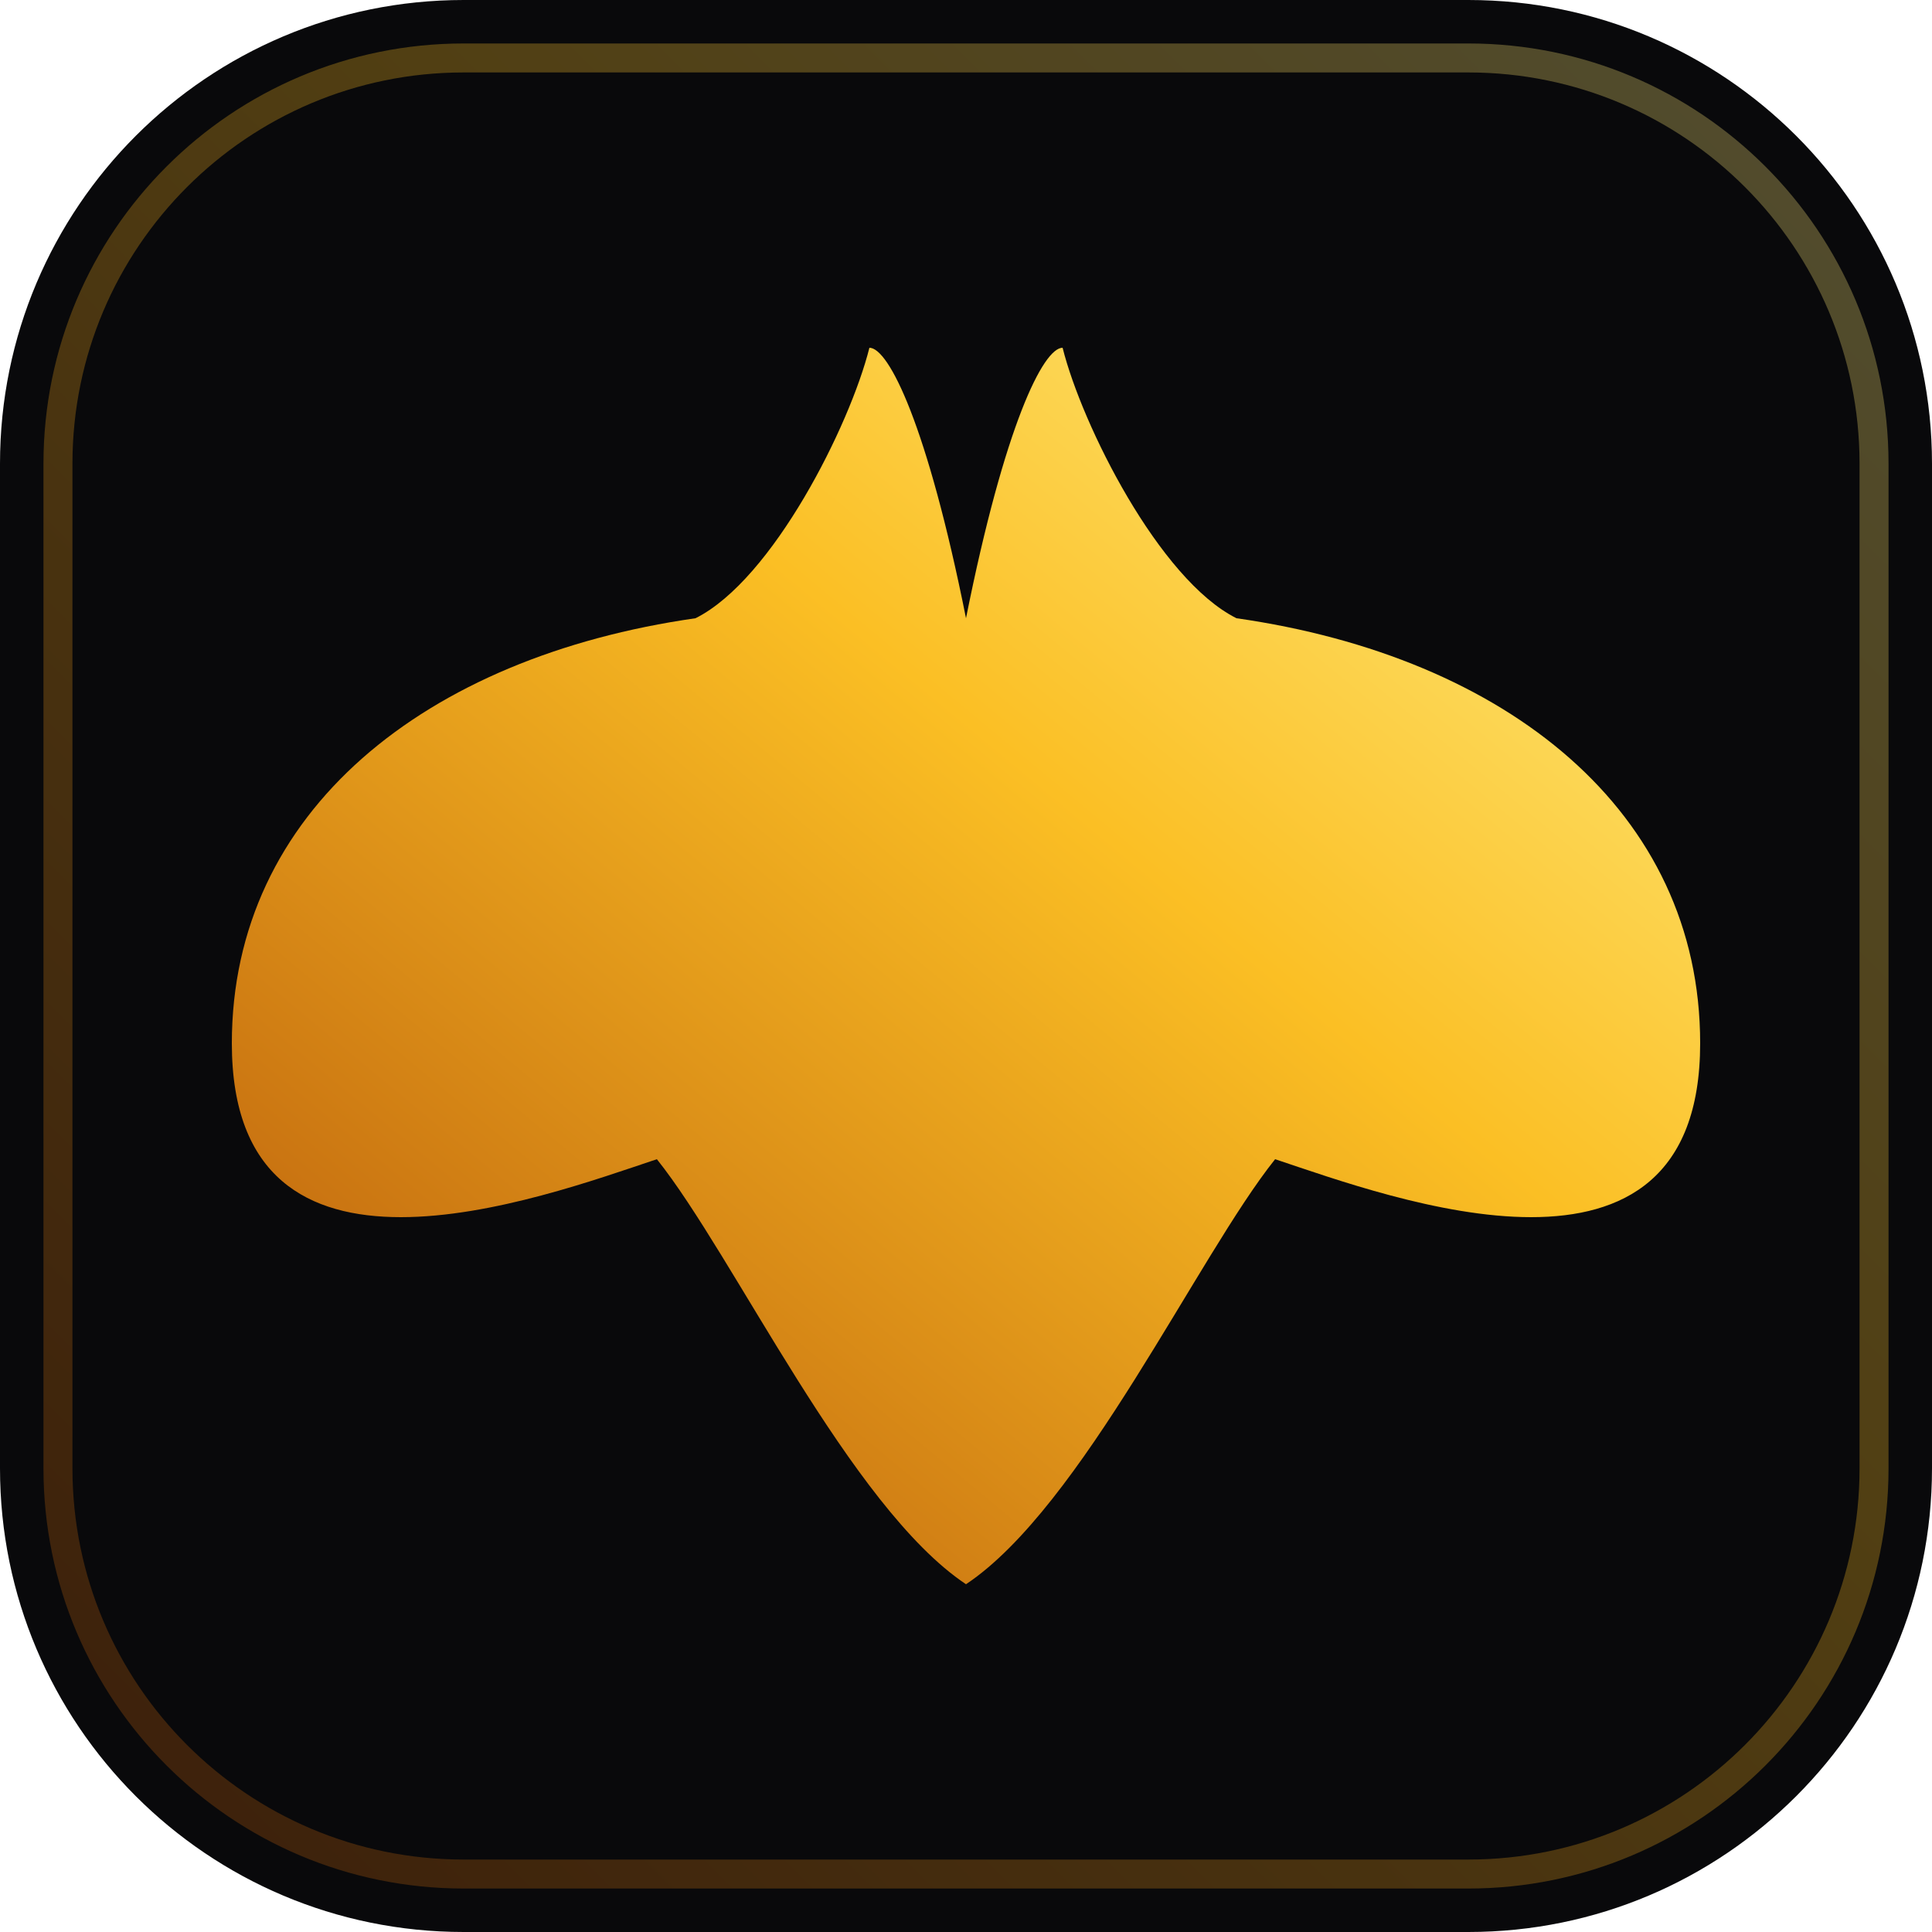
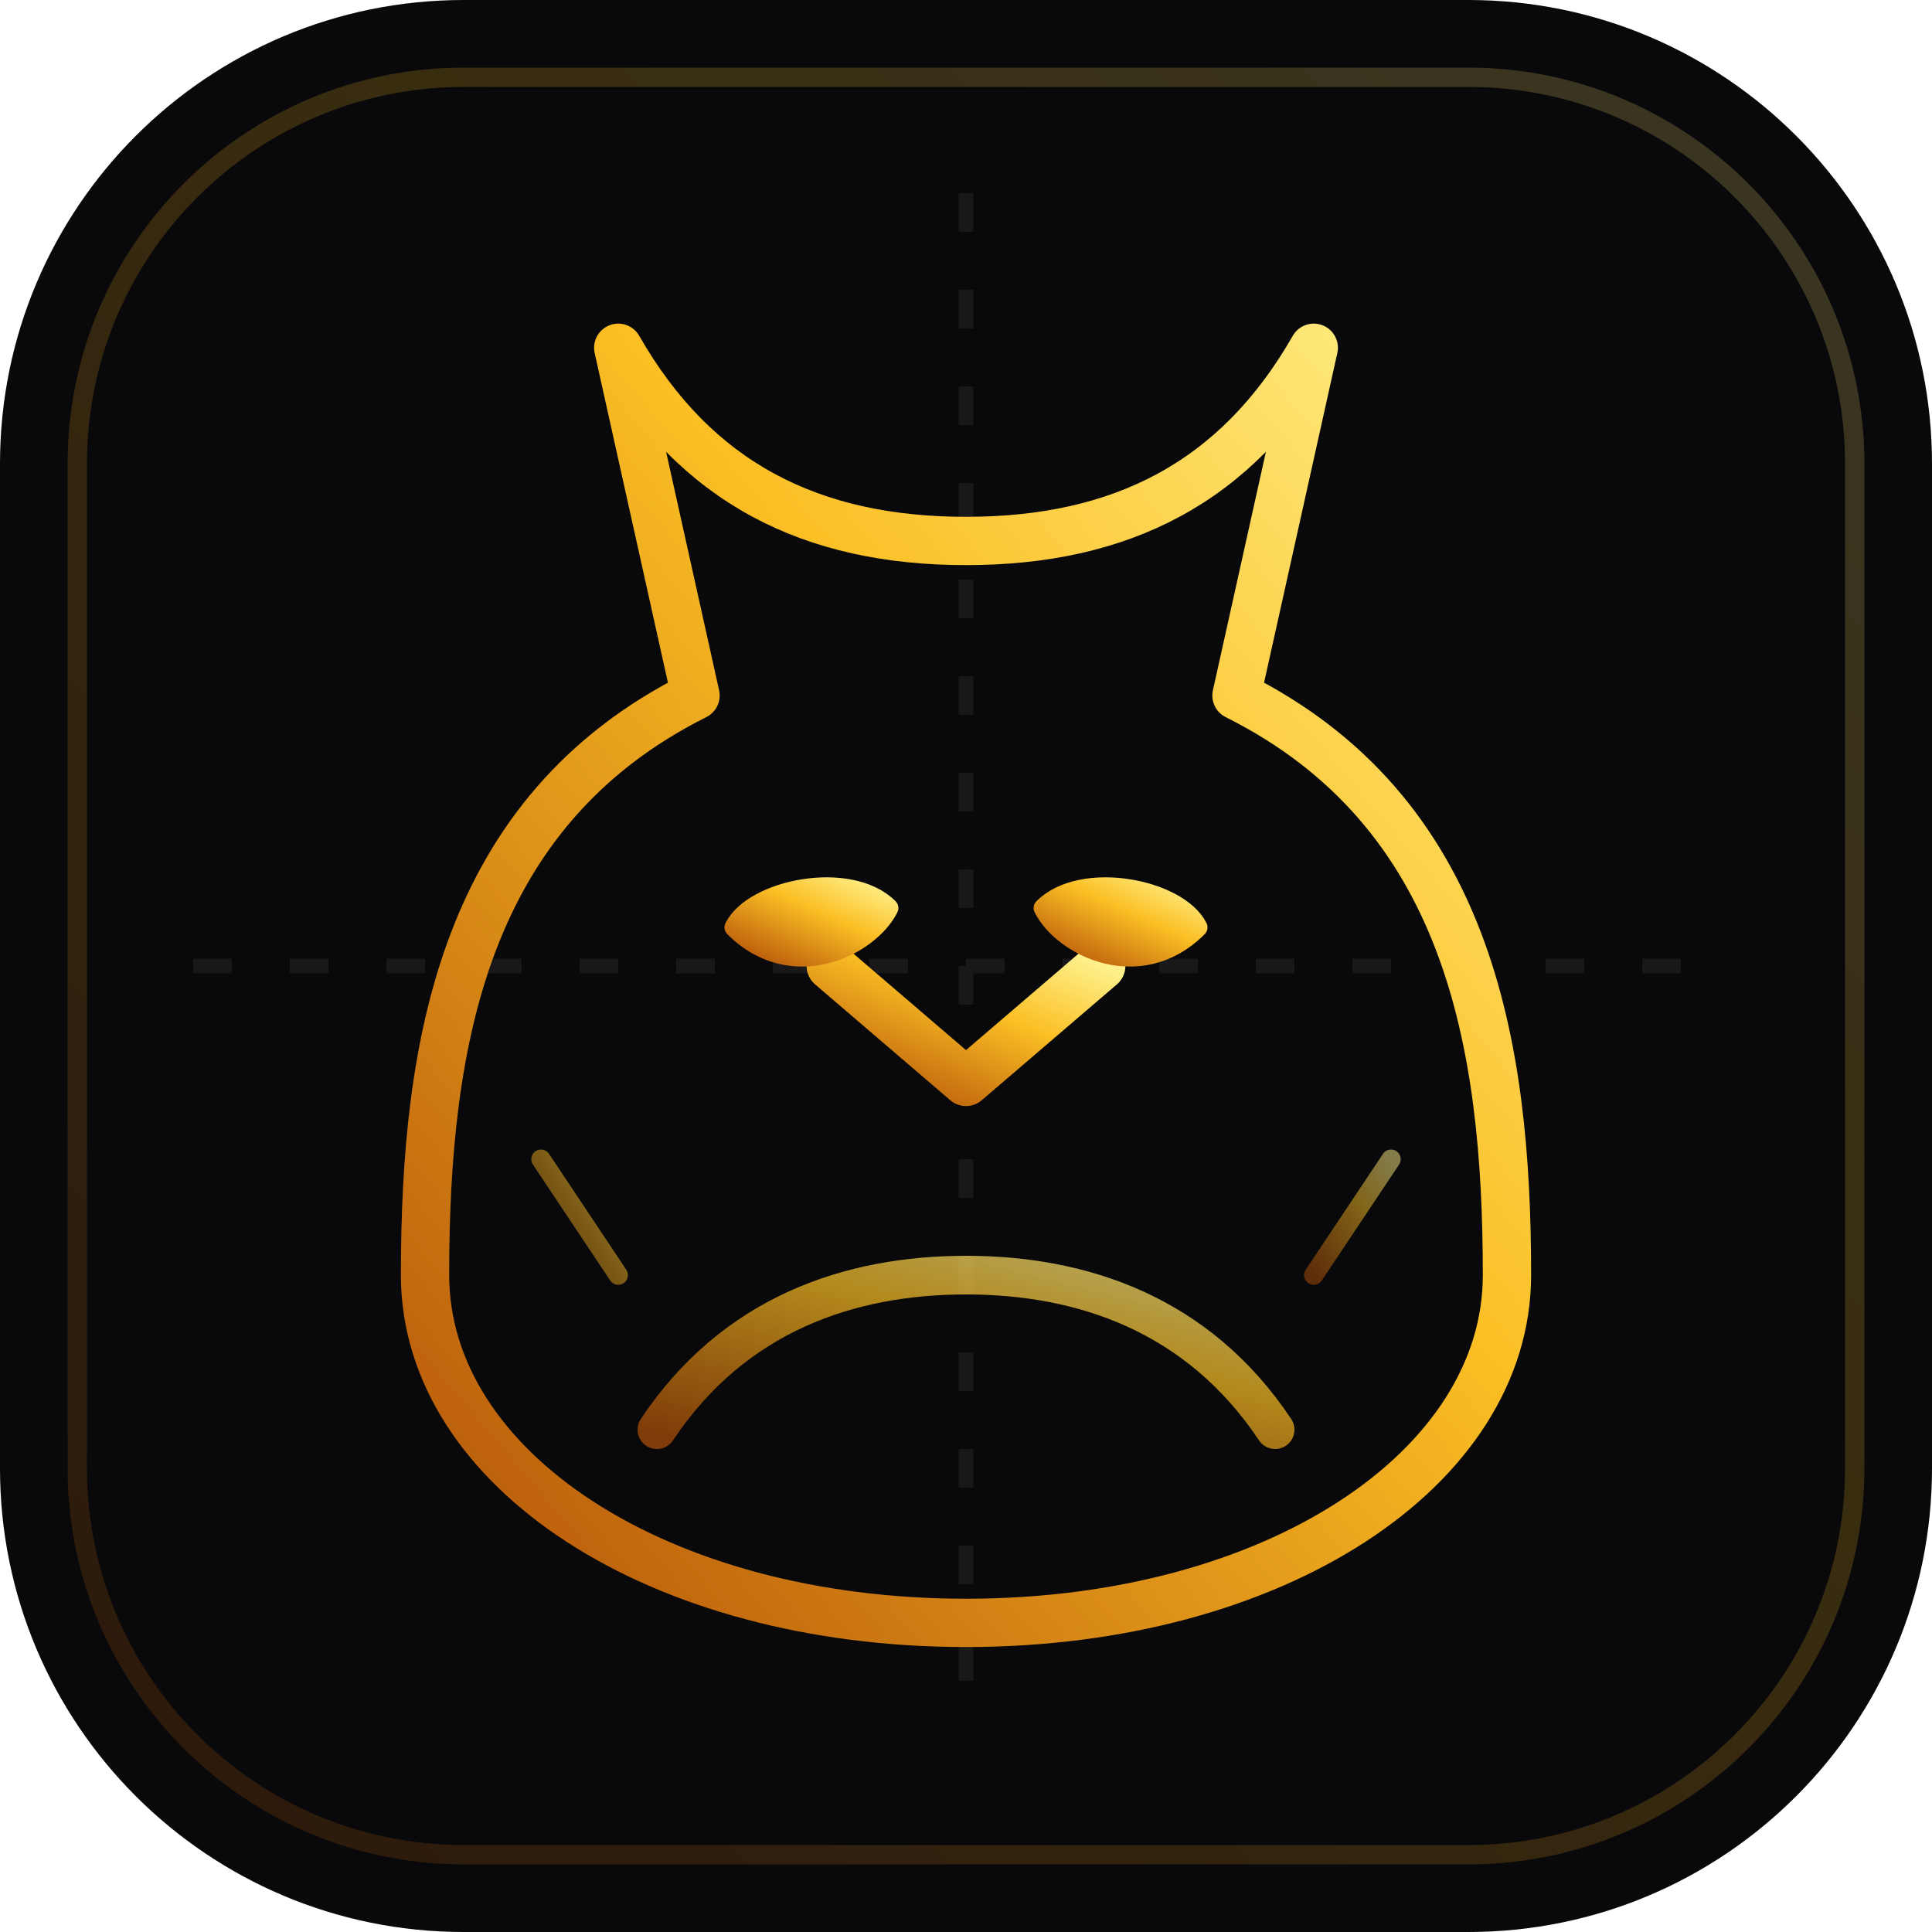
<svg xmlns="http://www.w3.org/2000/svg" viewBox="0 0 100 100" width="128" height="128">
  <defs>
    <linearGradient id="goldGrad" x1="0%" y1="100%" x2="100%" y2="0%">
      <stop offset="0%" stop-color="#b45309" />
      <stop offset="60%" stop-color="#fbbf24" />
      <stop offset="100%" stop-color="#fef08a" />
    </linearGradient>
  </defs>
  <rect width="100" height="100" rx="24" fill="#09090b" />
-   <rect x="3" y="3" width="94" height="94" rx="21" fill="none" stroke="url(#goldGrad)" stroke-width="1.5" opacity="0.3" />
-   <path d="M 50,32             C 48,22 46,18 45,18             C 44,22 40,30 36,32             C 22,34 12,42 12,54             C 12,68 28,62 34,60             C 38,65 44,78 50,82             C 56,78 62,65 66,60             C 72,62 88,68 88,54             C 88,42 78,34 64,32             C 60,30 56,22 55,18             C 54,18 52,22 50,32 Z" fill="url(#goldGrad)" />
+   <rect x="4" y="4" width="92" height="92" rx="20" fill="none" stroke="url(#goldGrad)" stroke-width="1" opacity="0.2" />
+   <line x1="50" y1="10" x2="50" y2="90" stroke="#18181b" stroke-width="0.75" stroke-dasharray="2 3" />
+   <line x1="10" y1="50" x2="90" y2="50" stroke="#18181b" stroke-width="0.75" stroke-dasharray="2 3" />
+   <g stroke="url(#goldGrad)" stroke-width="2.5" stroke-linecap="round" stroke-linejoin="round" fill="none">
+     <path d="M 32,18               L 36,36              C 24,42 22,54 22,66              C 22,76 34,84 50,84              C 66,84 78,76 78,66              C 78,54 76,42 64,36              L 68,18              C 64,25 58,28 50,28              C 42,28 36,25 32,18 Z" />
+     <path d="M 50,28 L 50,60" opacity="0.3" stroke-width="1.5" />
+     <path d="M 43,50 L 50,56 L 57,50" />
+     <path d="M 38,48 C 39,46 44,45 46,47 C 45,49 41,51 38,48 Z" fill="url(#goldGrad)" stroke-width="1" />
+     <path d="M 62,48 C 61,46 56,45 54,47 C 55,49 59,51 62,48 Z" fill="url(#goldGrad)" stroke-width="1" />
+     <path d="M 34,74 C 38,68 44,66 50,66 C 56,66 62,68 66,74" opacity="0.7" stroke-width="2" />
+     <path d="M 28,60 L 32,66" stroke-width="1" opacity="0.5" />
+     <path d="M 72,60 L 68,66" stroke-width="1" opacity="0.5" />
+   </g>
</svg>
